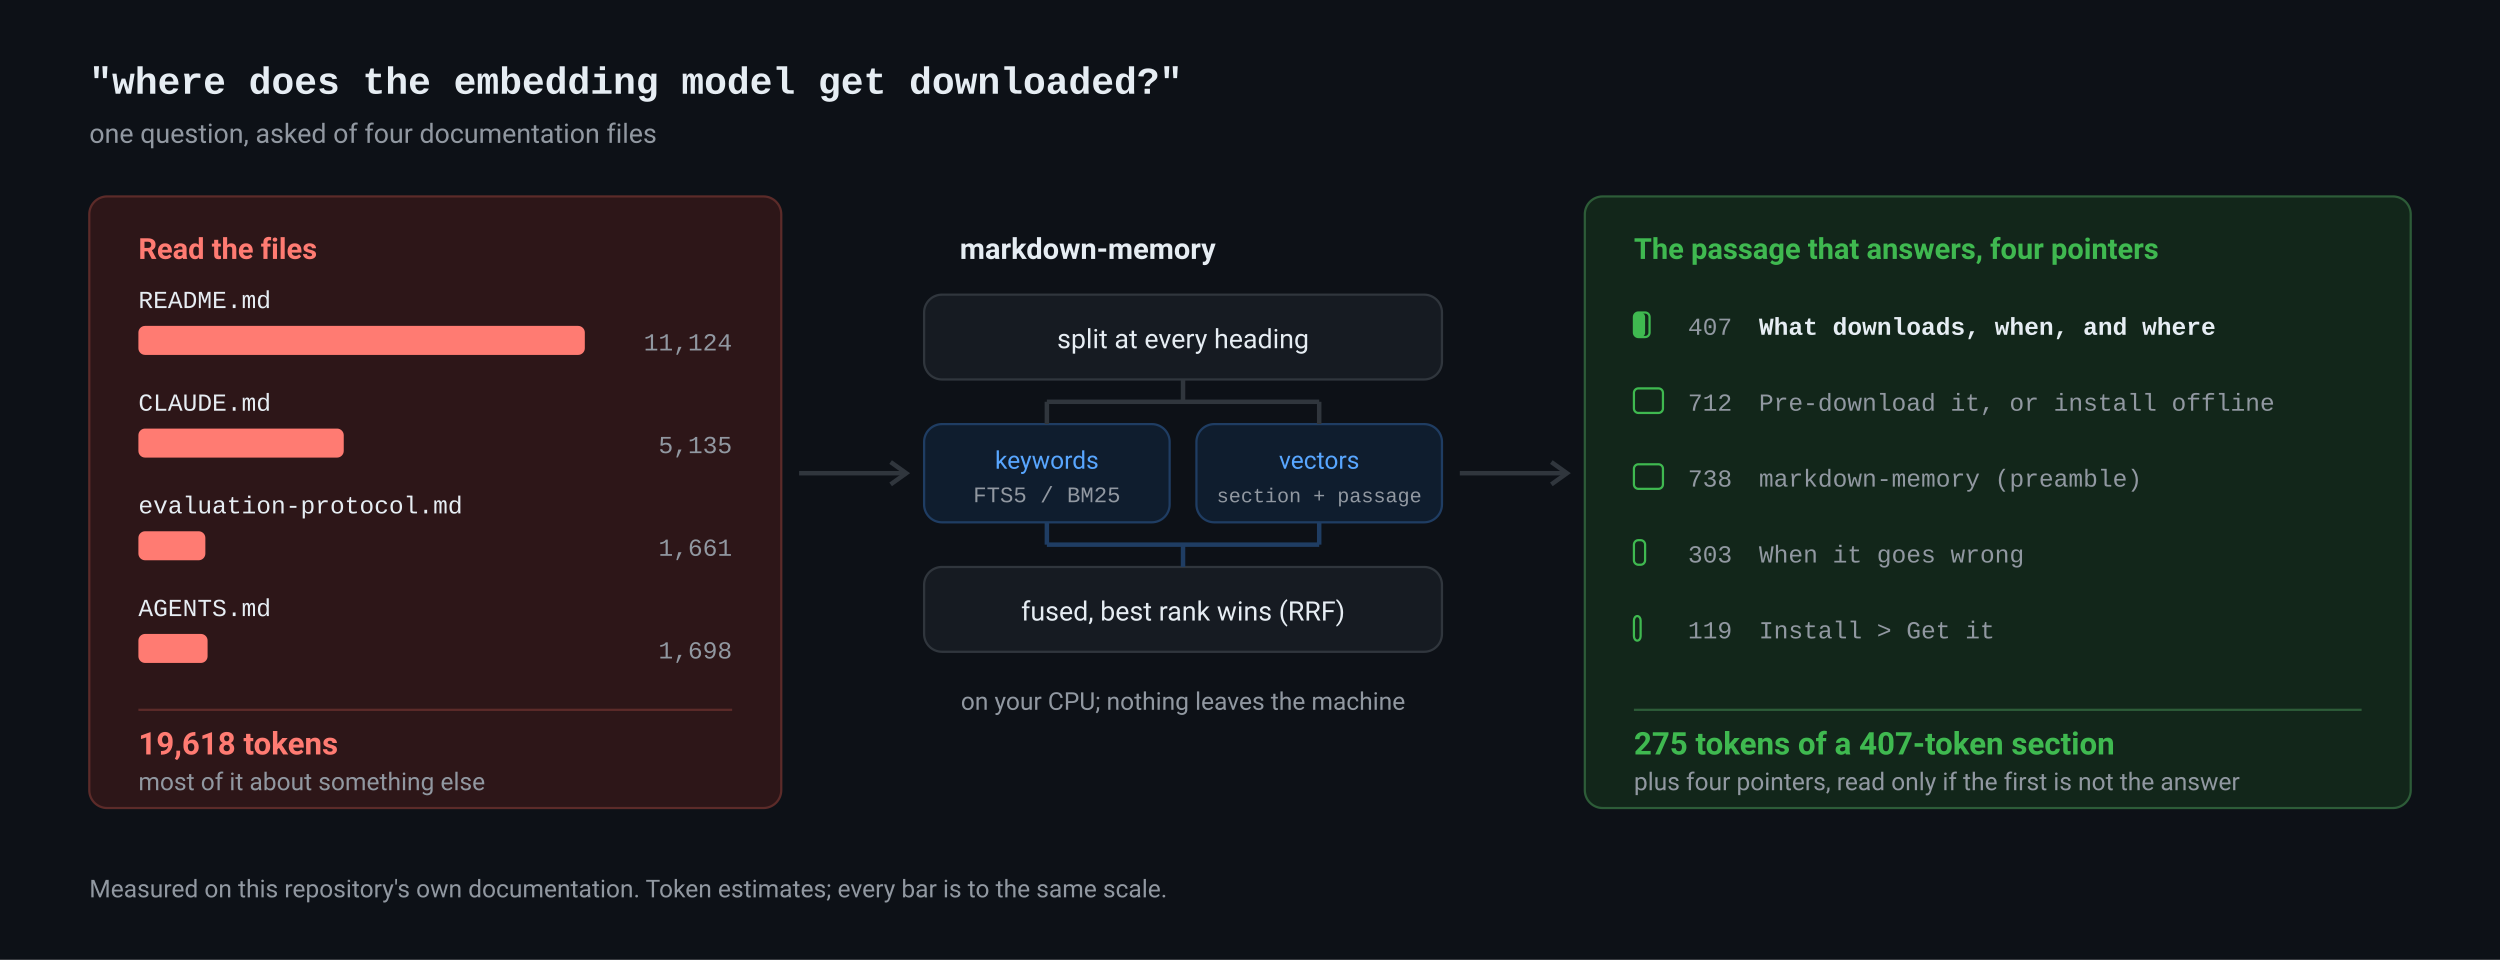
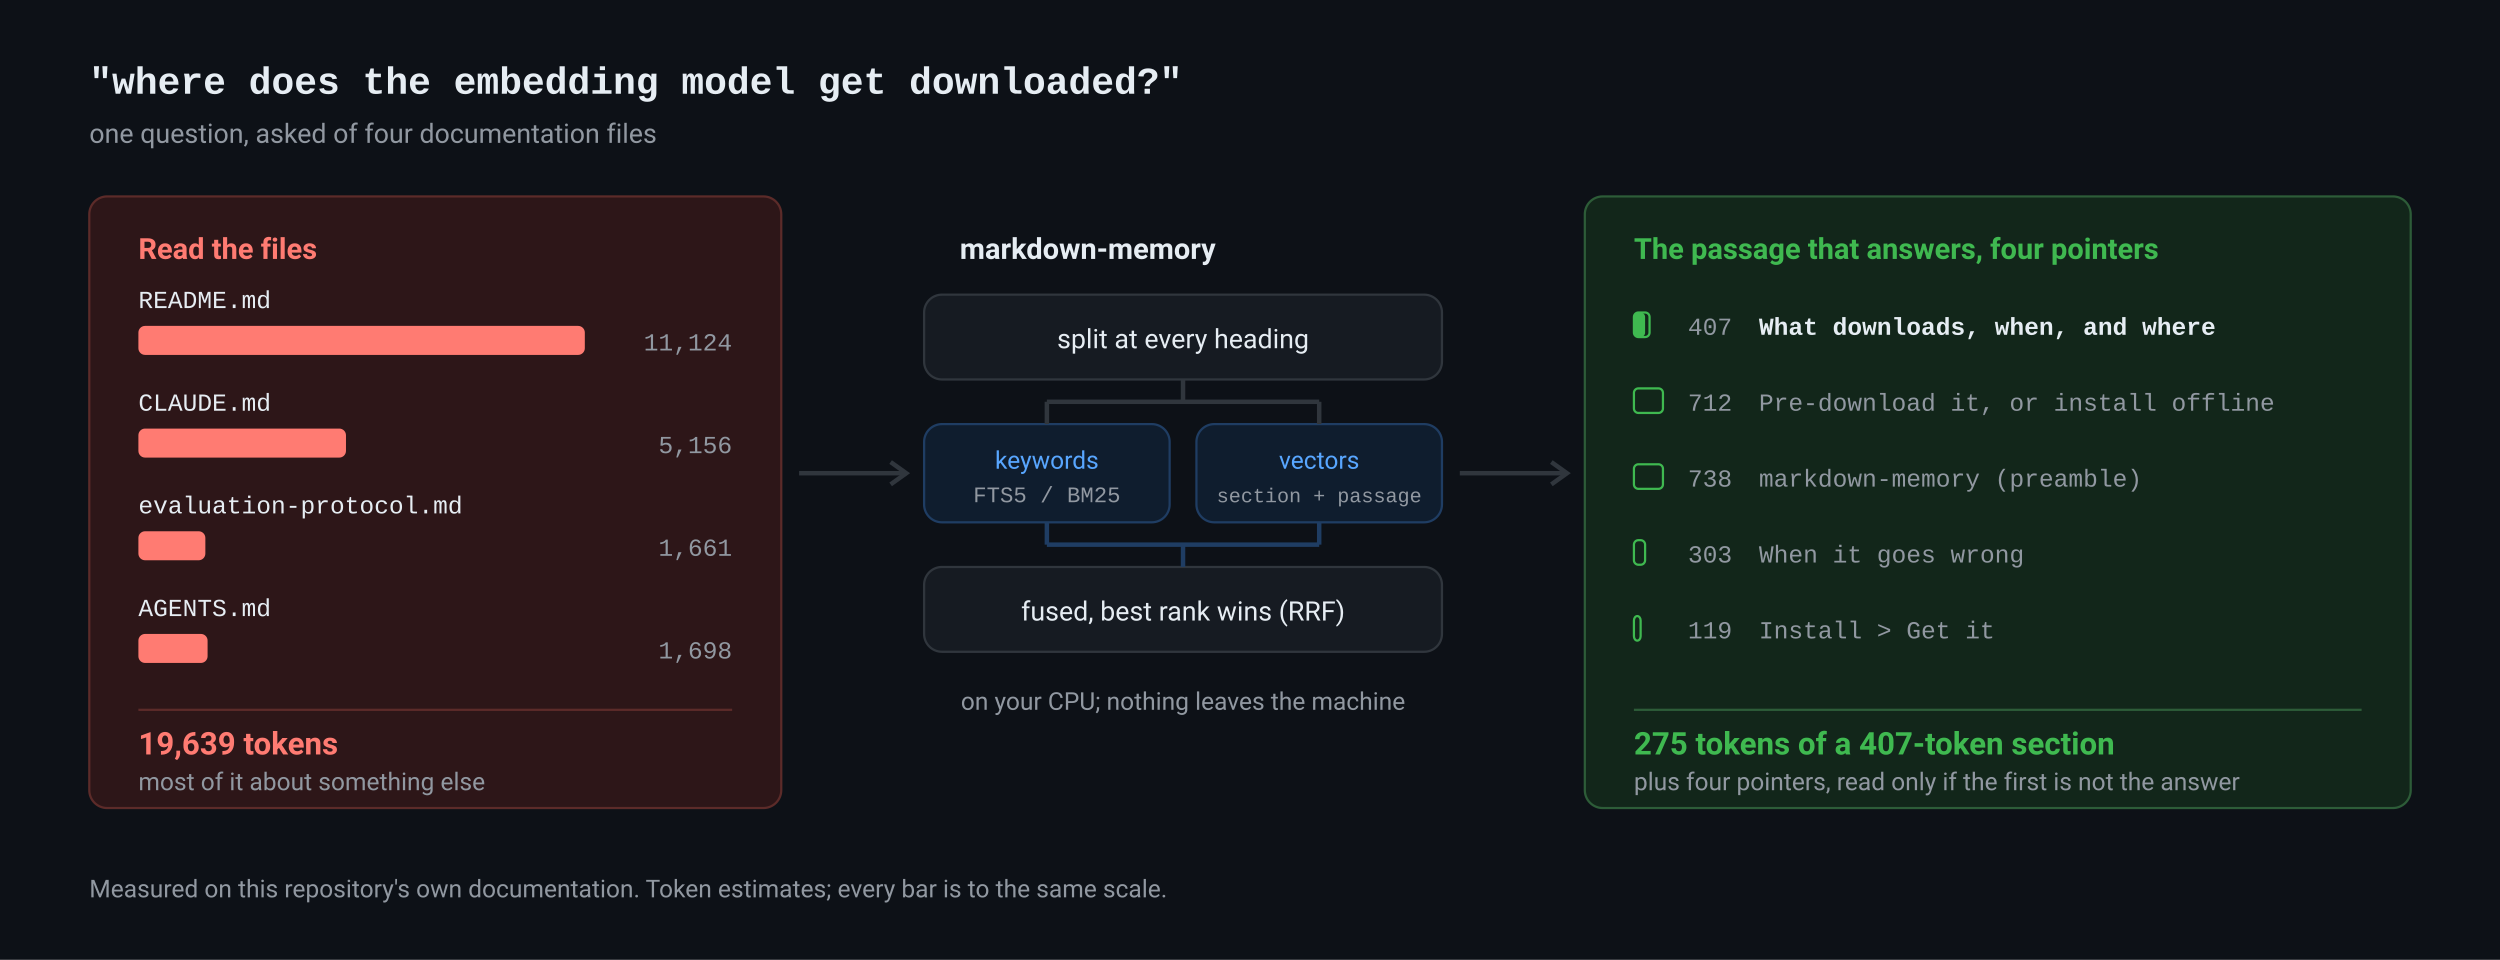
- <svg xmlns="http://www.w3.org/2000/svg" viewBox="0 0 1120 430" width="1120" height="430" role="img" aria-label="One question: reading four whole files costs 19,618 tokens; markdown-memory returns the passage that answers, 275 tokens of a 407-token section, with four pointers to the rest.">
+ <svg xmlns="http://www.w3.org/2000/svg" viewBox="0 0 1120 430" width="1120" height="430" role="img" aria-label="One question: reading four whole files costs 19,639 tokens; markdown-memory returns the passage that answers, 275 tokens of a 407-token section, with four pointers to the rest.">
  <rect width="1120" height="430" fill="#0d1117" />
  <text x="40" y="42" font-family="ui-monospace,SFMono-Regular,Menlo,Consolas,'Liberation Mono',monospace" font-size="17" font-weight="600" fill="#e6edf3" text-anchor="start">"where does the embedding model get downloaded?"</text>
  <text x="40" y="64" font-family="ui-sans-serif,-apple-system,BlinkMacSystemFont,'Segoe UI',Roboto,'Helvetica Neue',Arial,sans-serif" font-size="12" font-weight="400" fill="#9198a1" text-anchor="start">one question, asked of four documentation files</text>
  <rect x="40" y="88" width="310" height="274" rx="8" fill="#2d1618" stroke="#5c2b29" stroke-width="1" />
  <text x="62" y="116" font-family="ui-sans-serif,-apple-system,BlinkMacSystemFont,'Segoe UI',Roboto,'Helvetica Neue',Arial,sans-serif" font-size="13" font-weight="600" fill="#ff7b72" text-anchor="start">Read the files</text>
  <text x="62" y="138" font-family="ui-monospace,SFMono-Regular,Menlo,Consolas,'Liberation Mono',monospace" font-size="11" font-weight="400" fill="#e6edf3" text-anchor="start">README.md</text>
  <rect x="62" y="146" width="200" height="13" rx="3" fill="#ff7b72" stroke="none" stroke-width="1" />
  <text x="328" y="157" font-family="ui-monospace,SFMono-Regular,Menlo,Consolas,'Liberation Mono',monospace" font-size="11" font-weight="400" fill="#9198a1" text-anchor="end">11,124</text>
  <text x="62" y="184" font-family="ui-monospace,SFMono-Regular,Menlo,Consolas,'Liberation Mono',monospace" font-size="11" font-weight="400" fill="#e6edf3" text-anchor="start">CLAUDE.md</text>
-   <rect x="62" y="192" width="92" height="13" rx="3" fill="#ff7b72" stroke="none" stroke-width="1" />
-   <text x="328" y="203" font-family="ui-monospace,SFMono-Regular,Menlo,Consolas,'Liberation Mono',monospace" font-size="11" font-weight="400" fill="#9198a1" text-anchor="end">5,135</text>
+   <rect x="62" y="192" width="93" height="13" rx="3" fill="#ff7b72" stroke="none" stroke-width="1" />
+   <text x="328" y="203" font-family="ui-monospace,SFMono-Regular,Menlo,Consolas,'Liberation Mono',monospace" font-size="11" font-weight="400" fill="#9198a1" text-anchor="end">5,156</text>
  <text x="62" y="230" font-family="ui-monospace,SFMono-Regular,Menlo,Consolas,'Liberation Mono',monospace" font-size="11" font-weight="400" fill="#e6edf3" text-anchor="start">evaluation-protocol.md</text>
  <rect x="62" y="238" width="30" height="13" rx="3" fill="#ff7b72" stroke="none" stroke-width="1" />
  <text x="328" y="249" font-family="ui-monospace,SFMono-Regular,Menlo,Consolas,'Liberation Mono',monospace" font-size="11" font-weight="400" fill="#9198a1" text-anchor="end">1,661</text>
  <text x="62" y="276" font-family="ui-monospace,SFMono-Regular,Menlo,Consolas,'Liberation Mono',monospace" font-size="11" font-weight="400" fill="#e6edf3" text-anchor="start">AGENTS.md</text>
  <rect x="62" y="284" width="31" height="13" rx="3" fill="#ff7b72" stroke="none" stroke-width="1" />
  <text x="328" y="295" font-family="ui-monospace,SFMono-Regular,Menlo,Consolas,'Liberation Mono',monospace" font-size="11" font-weight="400" fill="#9198a1" text-anchor="end">1,698</text>
  <path d="M62 318 L328 318" stroke="#5c2b29" stroke-width="1" />
-   <text x="62" y="338" font-family="ui-sans-serif,-apple-system,BlinkMacSystemFont,'Segoe UI',Roboto,'Helvetica Neue',Arial,sans-serif" font-size="14" font-weight="600" fill="#ff7b72" text-anchor="start">19,618 tokens</text>
+   <text x="62" y="338" font-family="ui-sans-serif,-apple-system,BlinkMacSystemFont,'Segoe UI',Roboto,'Helvetica Neue',Arial,sans-serif" font-size="14" font-weight="600" fill="#ff7b72" text-anchor="start">19,639 tokens</text>
  <text x="62" y="354" font-family="ui-sans-serif,-apple-system,BlinkMacSystemFont,'Segoe UI',Roboto,'Helvetica Neue',Arial,sans-serif" font-size="11" font-weight="400" fill="#9198a1" text-anchor="start">most of it about something else</text>
  <text x="430" y="116" font-family="ui-sans-serif,-apple-system,BlinkMacSystemFont,'Segoe UI',Roboto,'Helvetica Neue',Arial,sans-serif" font-size="13" font-weight="600" fill="#e6edf3" text-anchor="start">markdown-memory</text>
  <rect x="414" y="132" width="232" height="38" rx="8" fill="#161b22" stroke="#30363d" stroke-width="1" />
  <text x="530" y="156" font-family="ui-sans-serif,-apple-system,BlinkMacSystemFont,'Segoe UI',Roboto,'Helvetica Neue',Arial,sans-serif" font-size="12" font-weight="400" fill="#e6edf3" text-anchor="middle">split at every heading</text>
  <rect x="414" y="190" width="110" height="44" rx="8" fill="#0f1d2e" stroke="#1f3d63" stroke-width="1" />
  <text x="469" y="210" font-family="ui-sans-serif,-apple-system,BlinkMacSystemFont,'Segoe UI',Roboto,'Helvetica Neue',Arial,sans-serif" font-size="11" font-weight="400" fill="#58a6ff" text-anchor="middle">keywords</text>
  <text x="469" y="225" font-family="ui-monospace,SFMono-Regular,Menlo,Consolas,'Liberation Mono',monospace" font-size="10" font-weight="400" fill="#9198a1" text-anchor="middle">FTS5 / BM25</text>
  <rect x="536" y="190" width="110" height="44" rx="8" fill="#0f1d2e" stroke="#1f3d63" stroke-width="1" />
  <text x="591" y="210" font-family="ui-sans-serif,-apple-system,BlinkMacSystemFont,'Segoe UI',Roboto,'Helvetica Neue',Arial,sans-serif" font-size="11" font-weight="400" fill="#58a6ff" text-anchor="middle">vectors</text>
  <text x="591" y="225" font-family="ui-monospace,SFMono-Regular,Menlo,Consolas,'Liberation Mono',monospace" font-size="9" font-weight="400" fill="#9198a1" text-anchor="middle">section + passage</text>
  <rect x="414" y="254" width="232" height="38" rx="8" fill="#161b22" stroke="#30363d" stroke-width="1" />
  <text x="530" y="278" font-family="ui-sans-serif,-apple-system,BlinkMacSystemFont,'Segoe UI',Roboto,'Helvetica Neue',Arial,sans-serif" font-size="12" font-weight="400" fill="#e6edf3" text-anchor="middle">fused, best rank wins (RRF)</text>
  <path d="M530 170 L530 180 M469 180 L591 180 M469 180 L469 190 M591 180 L591 190" stroke="#30363d" stroke-width="2" fill="none" />
  <path d="M469 234 L469 244 M591 234 L591 244 M469 244 L591 244 M530 244 L530 254" stroke="#1f3d63" stroke-width="2" fill="none" />
  <text x="530" y="318" font-family="ui-sans-serif,-apple-system,BlinkMacSystemFont,'Segoe UI',Roboto,'Helvetica Neue',Arial,sans-serif" font-size="11" font-weight="400" fill="#9198a1" text-anchor="middle">on your CPU; nothing leaves the machine</text>
  <path d="M358 212 L406 212" stroke="#30363d" stroke-width="2" fill="none" />
  <path d="M399 207 L406 212 L399 217" fill="none" stroke="#30363d" stroke-width="2" />
  <path d="M654 212 L702 212" stroke="#30363d" stroke-width="2" fill="none" />
  <path d="M695 207 L702 212 L695 217" fill="none" stroke="#30363d" stroke-width="2" />
  <rect x="710" y="88" width="370" height="274" rx="8" fill="#12261a" stroke="#2d5c38" stroke-width="1" />
  <text x="732" y="116" font-family="ui-sans-serif,-apple-system,BlinkMacSystemFont,'Segoe UI',Roboto,'Helvetica Neue',Arial,sans-serif" font-size="13" font-weight="600" fill="#3fb950" text-anchor="start">The passage that answers, four pointers</text>
  <rect x="732" y="140" width="7" height="11" rx="2" fill="none" stroke="#3fb950" stroke-width="1" />
  <rect x="732" y="140" width="5" height="11" rx="2" fill="#3fb950" stroke="none" stroke-width="1" />
  <text x="776" y="150" font-family="ui-monospace,SFMono-Regular,Menlo,Consolas,'Liberation Mono',monospace" font-size="11" font-weight="400" fill="#9198a1" text-anchor="end">407</text>
  <text x="788" y="150" font-family="ui-monospace,SFMono-Regular,Menlo,Consolas,'Liberation Mono',monospace" font-size="11" font-weight="600" fill="#e6edf3" text-anchor="start">What downloads, when, and where</text>
  <rect x="732" y="174" width="13" height="11" rx="2" fill="none" stroke="#3fb950" stroke-width="1" />
  <text x="776" y="184" font-family="ui-monospace,SFMono-Regular,Menlo,Consolas,'Liberation Mono',monospace" font-size="11" font-weight="400" fill="#9198a1" text-anchor="end">712</text>
  <text x="788" y="184" font-family="ui-monospace,SFMono-Regular,Menlo,Consolas,'Liberation Mono',monospace" font-size="11" font-weight="400" fill="#9198a1" text-anchor="start">Pre-download it, or install offline</text>
  <rect x="732" y="208" width="13" height="11" rx="2" fill="none" stroke="#3fb950" stroke-width="1" />
  <text x="776" y="218" font-family="ui-monospace,SFMono-Regular,Menlo,Consolas,'Liberation Mono',monospace" font-size="11" font-weight="400" fill="#9198a1" text-anchor="end">738</text>
  <text x="788" y="218" font-family="ui-monospace,SFMono-Regular,Menlo,Consolas,'Liberation Mono',monospace" font-size="11" font-weight="400" fill="#9198a1" text-anchor="start">markdown-memory  (preamble)</text>
  <rect x="732" y="242" width="5" height="11" rx="2" fill="none" stroke="#3fb950" stroke-width="1" />
  <text x="776" y="252" font-family="ui-monospace,SFMono-Regular,Menlo,Consolas,'Liberation Mono',monospace" font-size="11" font-weight="400" fill="#9198a1" text-anchor="end">303</text>
  <text x="788" y="252" font-family="ui-monospace,SFMono-Regular,Menlo,Consolas,'Liberation Mono',monospace" font-size="11" font-weight="400" fill="#9198a1" text-anchor="start">When it goes wrong</text>
  <rect x="732" y="276" width="3" height="11" rx="2" fill="none" stroke="#3fb950" stroke-width="1" />
  <text x="776" y="286" font-family="ui-monospace,SFMono-Regular,Menlo,Consolas,'Liberation Mono',monospace" font-size="11" font-weight="400" fill="#9198a1" text-anchor="end">119</text>
  <text x="788" y="286" font-family="ui-monospace,SFMono-Regular,Menlo,Consolas,'Liberation Mono',monospace" font-size="11" font-weight="400" fill="#9198a1" text-anchor="start">Install &gt; Get it</text>
  <path d="M732 318 L1058 318" stroke="#2d5c38" stroke-width="1" />
  <text x="732" y="338" font-family="ui-sans-serif,-apple-system,BlinkMacSystemFont,'Segoe UI',Roboto,'Helvetica Neue',Arial,sans-serif" font-size="14" font-weight="600" fill="#3fb950" text-anchor="start">275 tokens of a 407-token section</text>
  <text x="732" y="354" font-family="ui-sans-serif,-apple-system,BlinkMacSystemFont,'Segoe UI',Roboto,'Helvetica Neue',Arial,sans-serif" font-size="11" font-weight="400" fill="#9198a1" text-anchor="start">plus four pointers, read only if the first is not the answer</text>
  <text x="40" y="402" font-family="ui-sans-serif,-apple-system,BlinkMacSystemFont,'Segoe UI',Roboto,'Helvetica Neue',Arial,sans-serif" font-size="11" font-weight="400" fill="#9198a1" text-anchor="start">Measured on this repository's own documentation. Token estimates; every bar is to the same scale.</text>
</svg>
